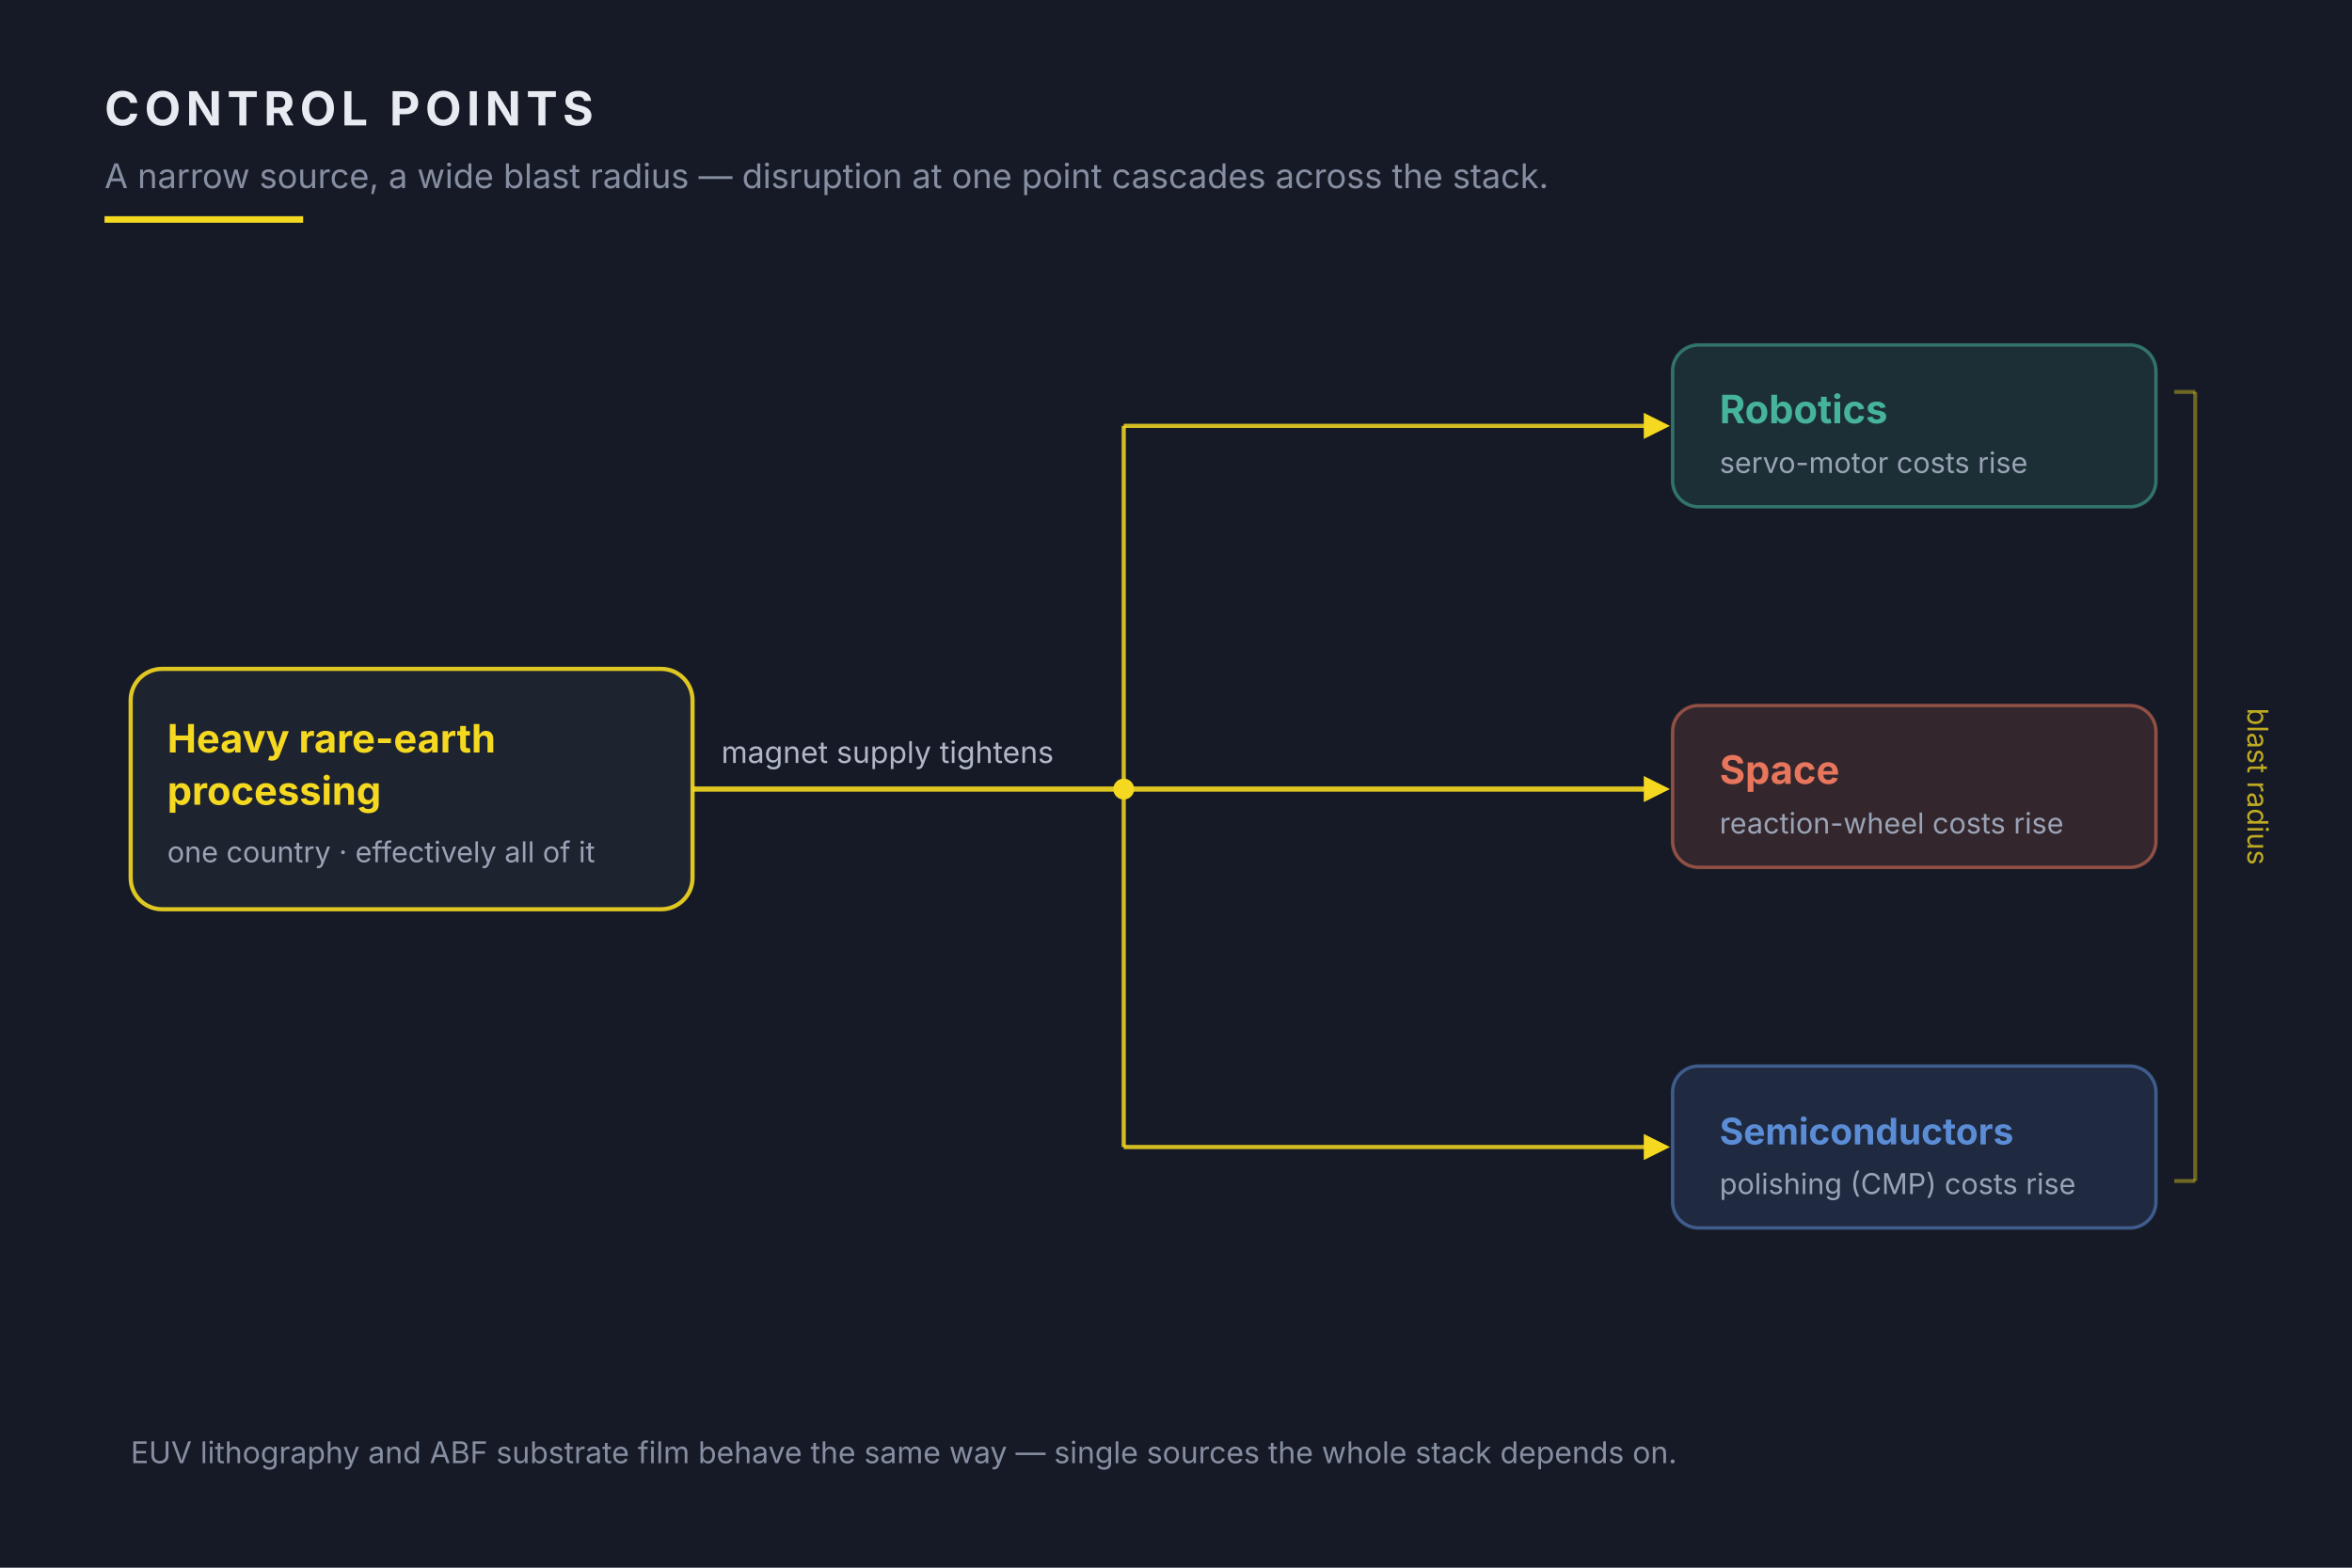
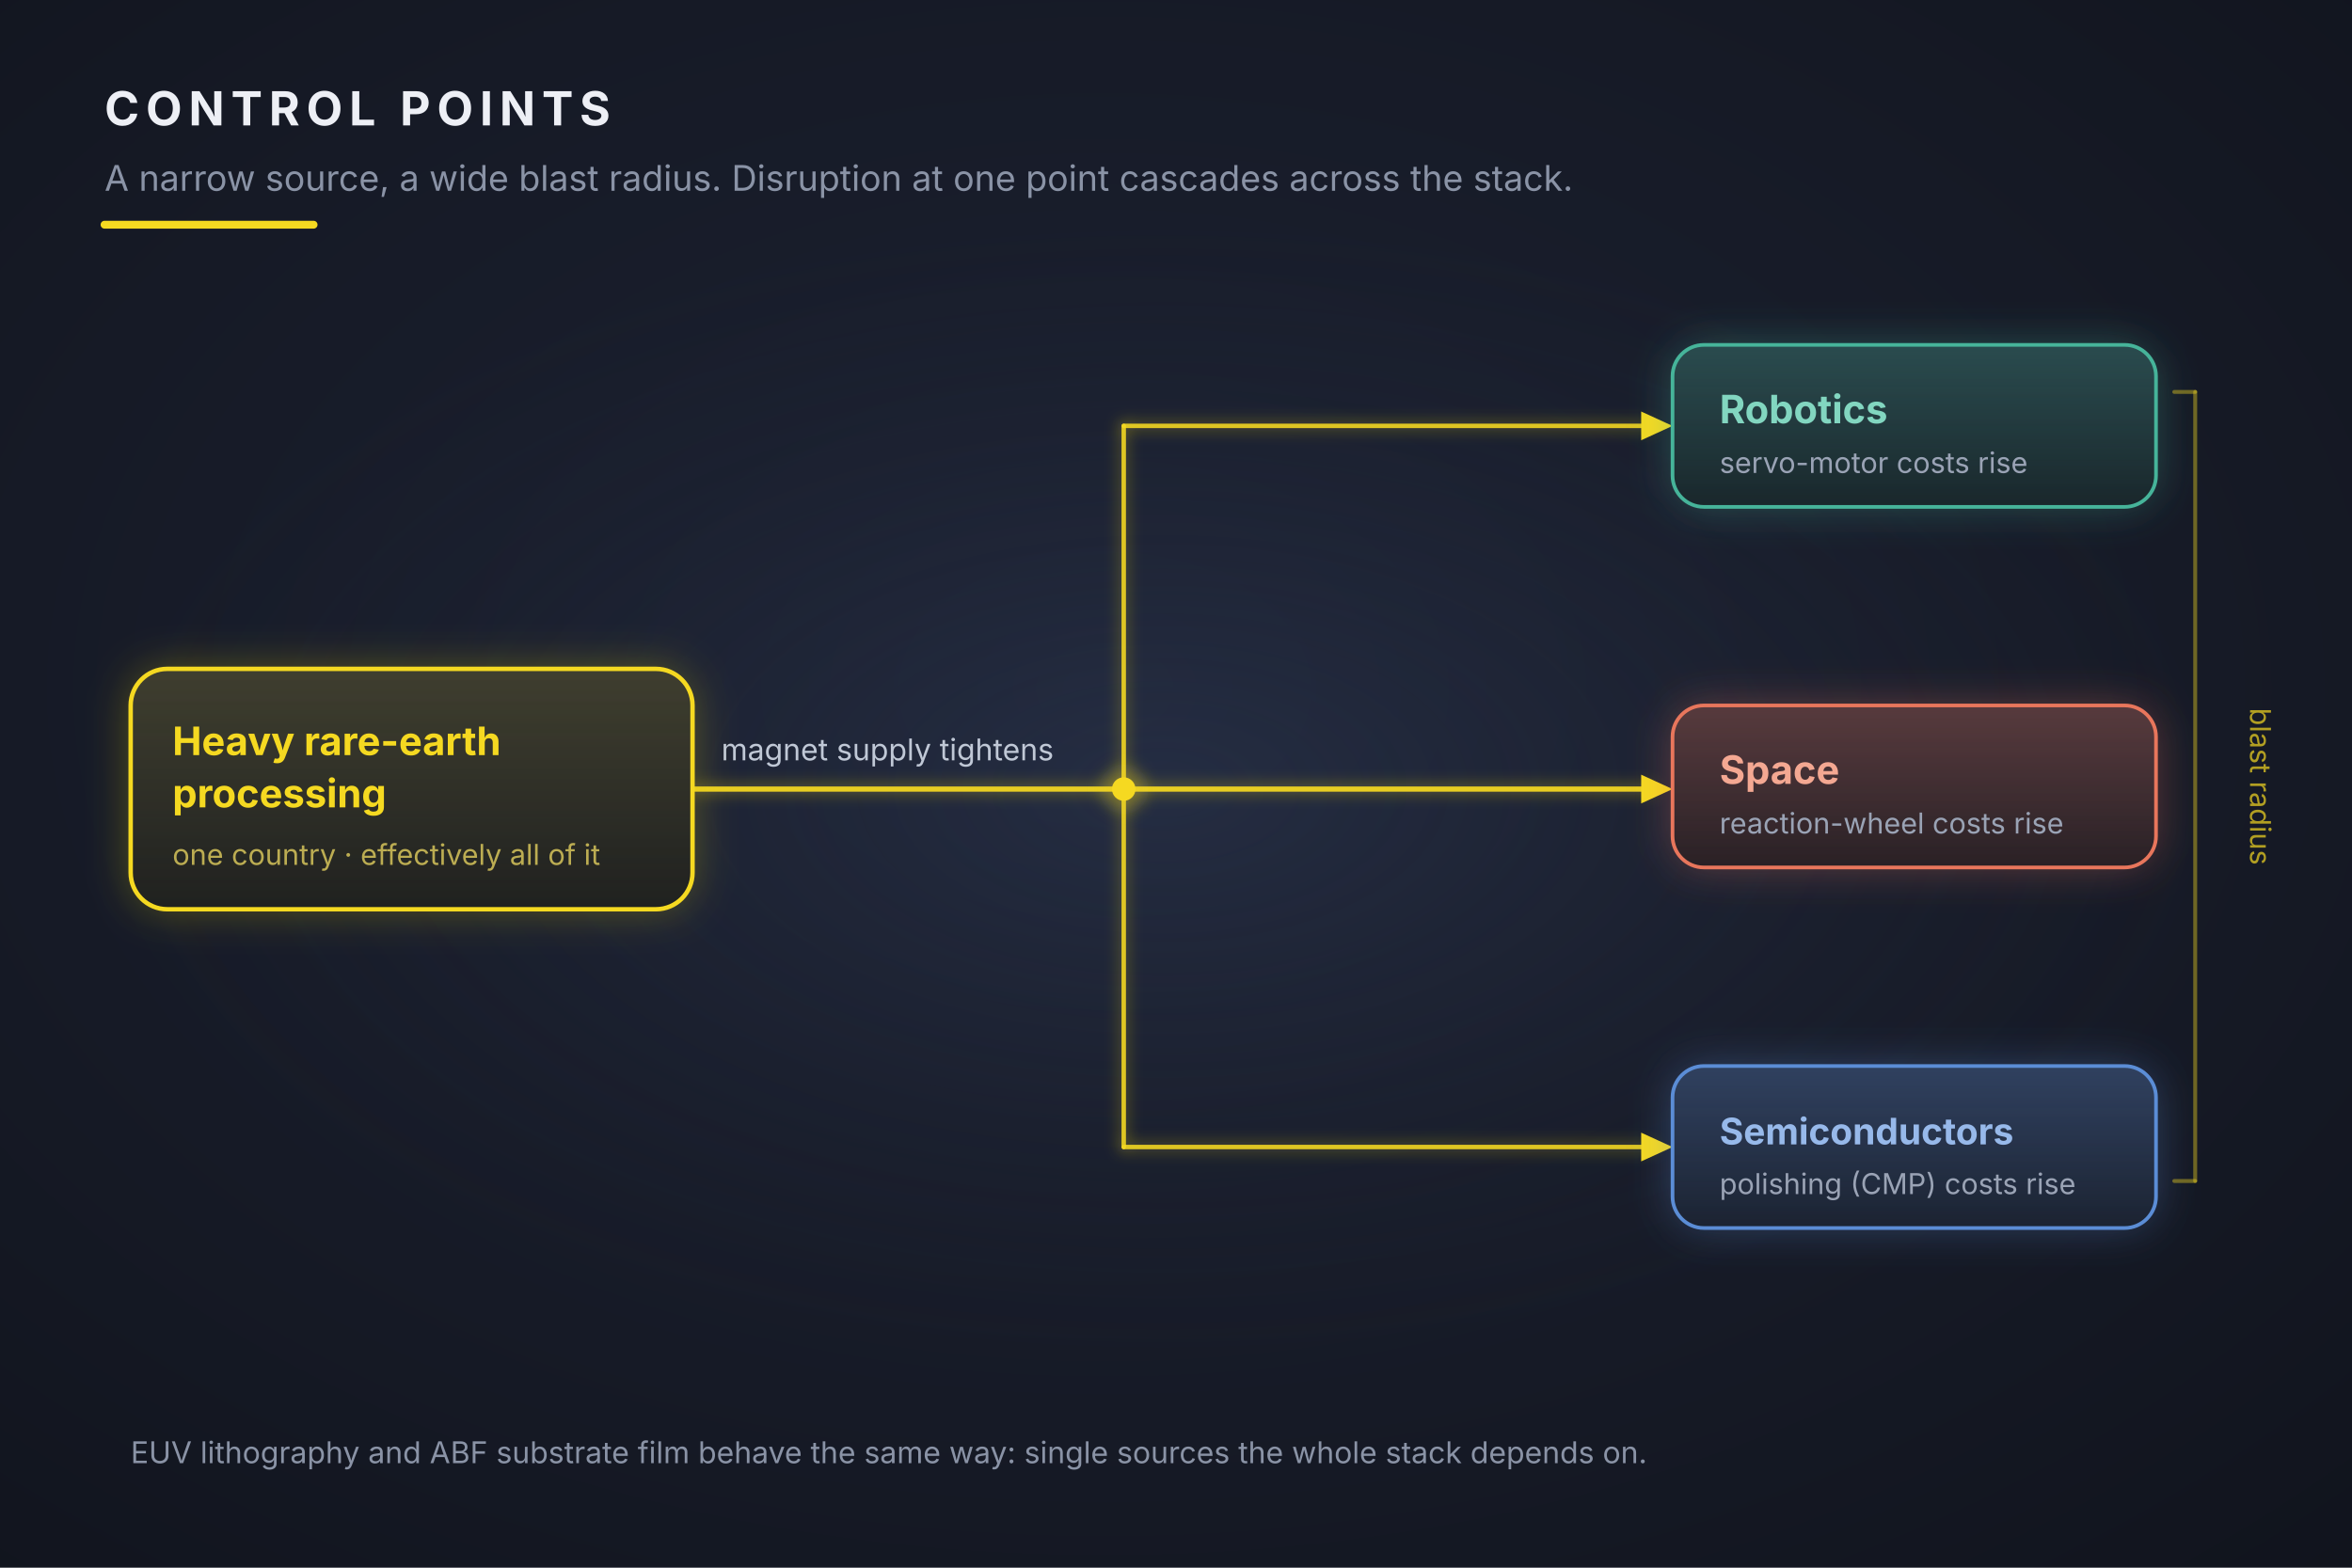
<svg xmlns="http://www.w3.org/2000/svg" viewBox="0 0 900 600" font-family="'Mulish','Inter',system-ui,sans-serif">
-   <rect x="0" y="0" width="900" height="600" fill="#161A26" />
-   <text x="40" y="48" font-family="'Space Grotesk','Inter',sans-serif" font-size="18" font-weight="700" letter-spacing="2" fill="#E8EBF1">CONTROL POINTS</text>
-   <text x="40" y="72" font-size="13" fill="#868FA2">A narrow source, a wide blast radius — disruption at one point cascades across the stack.</text>
-   <line x1="40" y1="84" x2="116" y2="84" stroke="#F5D921" stroke-width="2.5" />
-   <rect x="50" y="256" width="215" height="92" rx="12" fill="#1E2330" stroke="#F5D921" stroke-opacity="0.9" stroke-width="1.6" />
-   <text x="64" y="288" font-family="'Space Grotesk','Inter',sans-serif" font-size="15" font-weight="700" fill="#F5D921">Heavy rare-earth</text>
-   <text x="64" y="308" font-family="'Space Grotesk','Inter',sans-serif" font-size="15" font-weight="700" fill="#F5D921">processing</text>
-   <text x="64" y="330" font-size="11" fill="#9AA3B5">one country · effectively all of it</text>
-   <line x1="265" y1="302" x2="632" y2="302" stroke="#F5D921" stroke-width="2" stroke-opacity="0.9" />
-   <line x1="430" y1="163" x2="430" y2="439" stroke="#F5D921" stroke-width="1.6" stroke-opacity="0.85" />
-   <line x1="430" y1="163" x2="632" y2="163" stroke="#F5D921" stroke-width="1.6" stroke-opacity="0.85" />
-   <line x1="430" y1="439" x2="632" y2="439" stroke="#F5D921" stroke-width="1.6" stroke-opacity="0.85" />
-   <circle cx="430" cy="302" r="4" fill="#F5D921" />
-   <text x="276" y="292" font-size="11.5" fill="#B0B8C8">magnet supply tightens</text>
-   <polygon points="639,163 629,158 629,168" fill="#F5D921" />
-   <polygon points="639,302 629,297 629,307" fill="#F5D921" />
-   <polygon points="639,439 629,434 629,444" fill="#F5D921" />
-   <rect x="640" y="132" width="185" height="62" rx="10" fill="#46B49A" fill-opacity="0.14" stroke="#46B49A" stroke-opacity="0.55" stroke-width="1.3" />
-   <text x="658" y="162" font-family="'Space Grotesk','Inter',sans-serif" font-size="15" font-weight="700" fill="#46B49A">Robotics</text>
-   <text x="658" y="181" font-size="11" fill="#9AA3B5">servo-motor costs rise</text>
-   <rect x="640" y="270" width="185" height="62" rx="10" fill="#E8765C" fill-opacity="0.14" stroke="#E8765C" stroke-opacity="0.55" stroke-width="1.3" />
-   <text x="658" y="300" font-family="'Space Grotesk','Inter',sans-serif" font-size="15" font-weight="700" fill="#E8765C">Space</text>
-   <text x="658" y="319" font-size="11" fill="#9AA3B5">reaction-wheel costs rise</text>
-   <rect x="640" y="408" width="185" height="62" rx="10" fill="#5B8DD6" fill-opacity="0.14" stroke="#5B8DD6" stroke-opacity="0.55" stroke-width="1.3" />
-   <text x="658" y="438" font-family="'Space Grotesk','Inter',sans-serif" font-size="14" font-weight="700" fill="#5B8DD6">Semiconductors</text>
-   <text x="658" y="457" font-size="11" fill="#9AA3B5">polishing (CMP) costs rise</text>
-   <line x1="840" y1="150" x2="840" y2="452" stroke="#F5D921" stroke-opacity="0.4" stroke-width="1.5" />
-   <line x1="840" y1="150" x2="832" y2="150" stroke="#F5D921" stroke-opacity="0.4" stroke-width="1.5" />
-   <line x1="840" y1="452" x2="832" y2="452" stroke="#F5D921" stroke-opacity="0.4" stroke-width="1.5" />
-   <text x="860" y="301" font-size="11" fill="#F5D921" fill-opacity="0.75" text-anchor="middle" transform="rotate(90 860 301)">blast radius</text>
-   <text x="50" y="560" font-size="11.5" fill="#868FA2">EUV lithography and ABF substrate film behave the same way — single sources the whole stack depends on.</text>
+   <defs>
+     <radialGradient id="bg" cx="47%" cy="44%" r="80%">
+       <stop offset="0%" stop-color="#1C2233" />
+       <stop offset="58%" stop-color="#161A26" />
+       <stop offset="100%" stop-color="#10131C" />
+     </radialGradient>
+     <radialGradient id="halo" cx="50%" cy="50%" r="50%">
+       <stop offset="0%" stop-color="#34415F" stop-opacity="0.38" />
+       <stop offset="70%" stop-color="#2A3145" stop-opacity="0.10" />
+       <stop offset="100%" stop-color="#2A3145" stop-opacity="0" />
+     </radialGradient>
+     <linearGradient id="pillBase" x1="0" y1="0" x2="0" y2="1">
+       <stop offset="0%" stop-color="#1F2331" />
+       <stop offset="100%" stop-color="#14171F" />
+     </linearGradient>
+     <linearGradient id="fControl" x1="0" y1="0" x2="0" y2="1">
+       <stop offset="0%" stop-color="#F5D921" stop-opacity="0.15" />
+       <stop offset="100%" stop-color="#F5D921" stop-opacity="0.05" />
+     </linearGradient>
+     <linearGradient id="fRobotics" x1="0" y1="0" x2="0" y2="1">
+       <stop offset="0%" stop-color="#46B49A" stop-opacity="0.28" />
+       <stop offset="100%" stop-color="#46B49A" stop-opacity="0.10" />
+     </linearGradient>
+     <linearGradient id="fSpace" x1="0" y1="0" x2="0" y2="1">
+       <stop offset="0%" stop-color="#E8765C" stop-opacity="0.28" />
+       <stop offset="100%" stop-color="#E8765C" stop-opacity="0.10" />
+     </linearGradient>
+     <linearGradient id="fSemi" x1="0" y1="0" x2="0" y2="1">
+       <stop offset="0%" stop-color="#5B8DD6" stop-opacity="0.28" />
+       <stop offset="100%" stop-color="#5B8DD6" stop-opacity="0.10" />
+     </linearGradient>
+     <filter id="nodeGlow" x="-60%" y="-110%" width="220%" height="320%">
+       <feGaussianBlur stdDeviation="8" />
+     </filter>
+     <filter id="edgeGlow" x="-30%" y="-30%" width="160%" height="160%">
+       <feGaussianBlur stdDeviation="2.6" />
+     </filter>
+   </defs>
+   <rect width="900" height="600" fill="url(#bg)" />
+   <ellipse cx="445" cy="302" rx="400" ry="220" fill="url(#halo)" />
+   <text x="40" y="48" font-family="'Space Grotesk','Inter',sans-serif" font-size="18" font-weight="700" letter-spacing="2.5" fill="#EDEFF5">CONTROL POINTS</text>
+   <text x="40" y="73" font-size="13.5" fill="#8A93A6">A narrow source, a wide blast radius. Disruption at one point cascades across the stack.</text>
+   <line x1="40" y1="86" x2="120" y2="86" stroke="#F5D921" stroke-width="3" stroke-linecap="round" />
+   <g filter="url(#edgeGlow)" stroke="#F5D921" stroke-linecap="round" fill="none">
+     <line x1="265" y1="302" x2="632" y2="302" stroke-width="3.5" stroke-opacity="0.32" />
+     <line x1="430" y1="163" x2="430" y2="439" stroke-width="3" stroke-opacity="0.30" />
+     <line x1="430" y1="163" x2="632" y2="163" stroke-width="3" stroke-opacity="0.30" />
+     <line x1="430" y1="439" x2="632" y2="439" stroke-width="3" stroke-opacity="0.30" />
+   </g>
+   <g stroke="#F5D921" stroke-linecap="round" fill="none">
+     <line x1="265" y1="302" x2="632" y2="302" stroke-width="2" stroke-opacity="0.92" />
+     <line x1="430" y1="163" x2="430" y2="439" stroke-width="1.7" stroke-opacity="0.88" />
+     <line x1="430" y1="163" x2="632" y2="163" stroke-width="1.7" stroke-opacity="0.88" />
+     <line x1="430" y1="439" x2="632" y2="439" stroke-width="1.7" stroke-opacity="0.88" />
+   </g>
+   <circle cx="430" cy="302" r="9" fill="#F5D921" fill-opacity="0.28" filter="url(#edgeGlow)" />
+   <circle cx="430" cy="302" r="4.5" fill="#F5D921" />
+   <text x="276" y="291" font-size="11.5" fill="#C0C8D6">magnet supply tightens</text>
+   <g fill="#F5D921">
+     <polygon points="640,163 628,157.5 628,168.5" />
+     <polygon points="640,302 628,296.5 628,307.5" />
+     <polygon points="640,439 628,433.5 628,444.5" />
+   </g>
+   <g>
+     <rect x="50" y="256" width="215" height="92" rx="14" fill="#F5D921" fill-opacity="0.30" filter="url(#nodeGlow)" />
+     <rect x="50" y="256" width="215" height="92" rx="14" fill="url(#pillBase)" />
+     <rect x="50" y="256" width="215" height="92" rx="14" fill="url(#fControl)" stroke="#F5D921" stroke-width="1.7" />
+     <text x="66" y="289" font-family="'Space Grotesk','Inter',sans-serif" font-size="15" font-weight="700" fill="#F5D921">Heavy rare-earth</text>
+     <text x="66" y="309" font-family="'Space Grotesk','Inter',sans-serif" font-size="15" font-weight="700" fill="#F5D921">processing</text>
+     <text x="66" y="331" font-size="11" fill="#BCAD52">one country · effectively all of it</text>
+   </g>
+   <g>
+     <rect x="640" y="132" width="185" height="62" rx="12" fill="#46B49A" fill-opacity="0.34" filter="url(#nodeGlow)" />
+     <rect x="640" y="132" width="185" height="62" rx="12" fill="url(#pillBase)" />
+     <rect x="640" y="132" width="185" height="62" rx="12" fill="url(#fRobotics)" stroke="#46B49A" stroke-width="1.4" />
+     <text x="658" y="162" font-family="'Space Grotesk','Inter',sans-serif" font-size="15" font-weight="700" fill="#82D6C0">Robotics</text>
+     <text x="658" y="181" font-size="11" fill="#9AA3B5">servo-motor costs rise</text>
+   </g>
+   <g>
+     <rect x="640" y="270" width="185" height="62" rx="12" fill="#E8765C" fill-opacity="0.34" filter="url(#nodeGlow)" />
+     <rect x="640" y="270" width="185" height="62" rx="12" fill="url(#pillBase)" />
+     <rect x="640" y="270" width="185" height="62" rx="12" fill="url(#fSpace)" stroke="#E8765C" stroke-width="1.4" />
+     <text x="658" y="300" font-family="'Space Grotesk','Inter',sans-serif" font-size="15" font-weight="700" fill="#F4A892">Space</text>
+     <text x="658" y="319" font-size="11" fill="#9AA3B5">reaction-wheel costs rise</text>
+   </g>
+   <g>
+     <rect x="640" y="408" width="185" height="62" rx="12" fill="#5B8DD6" fill-opacity="0.34" filter="url(#nodeGlow)" />
+     <rect x="640" y="408" width="185" height="62" rx="12" fill="url(#pillBase)" />
+     <rect x="640" y="408" width="185" height="62" rx="12" fill="url(#fSemi)" stroke="#5B8DD6" stroke-width="1.4" />
+     <text x="658" y="438" font-family="'Space Grotesk','Inter',sans-serif" font-size="14" font-weight="700" fill="#97B9EA">Semiconductors</text>
+     <text x="658" y="457" font-size="11" fill="#9AA3B5">polishing (CMP) costs rise</text>
+   </g>
+   <g stroke="#F5D921" stroke-opacity="0.4" stroke-width="1.5" fill="none" stroke-linecap="round">
+     <line x1="840" y1="150" x2="840" y2="452" />
+     <line x1="840" y1="150" x2="832" y2="150" />
+     <line x1="840" y1="452" x2="832" y2="452" />
+   </g>
+   <text x="861" y="301" font-size="11" fill="#F5D921" fill-opacity="0.7" text-anchor="middle" transform="rotate(90 861 301)">blast radius</text>
+   <text x="50" y="560" font-size="11.5" fill="#8A93A6">EUV lithography and ABF substrate film behave the same way: single sources the whole stack depends on.</text>
</svg>
